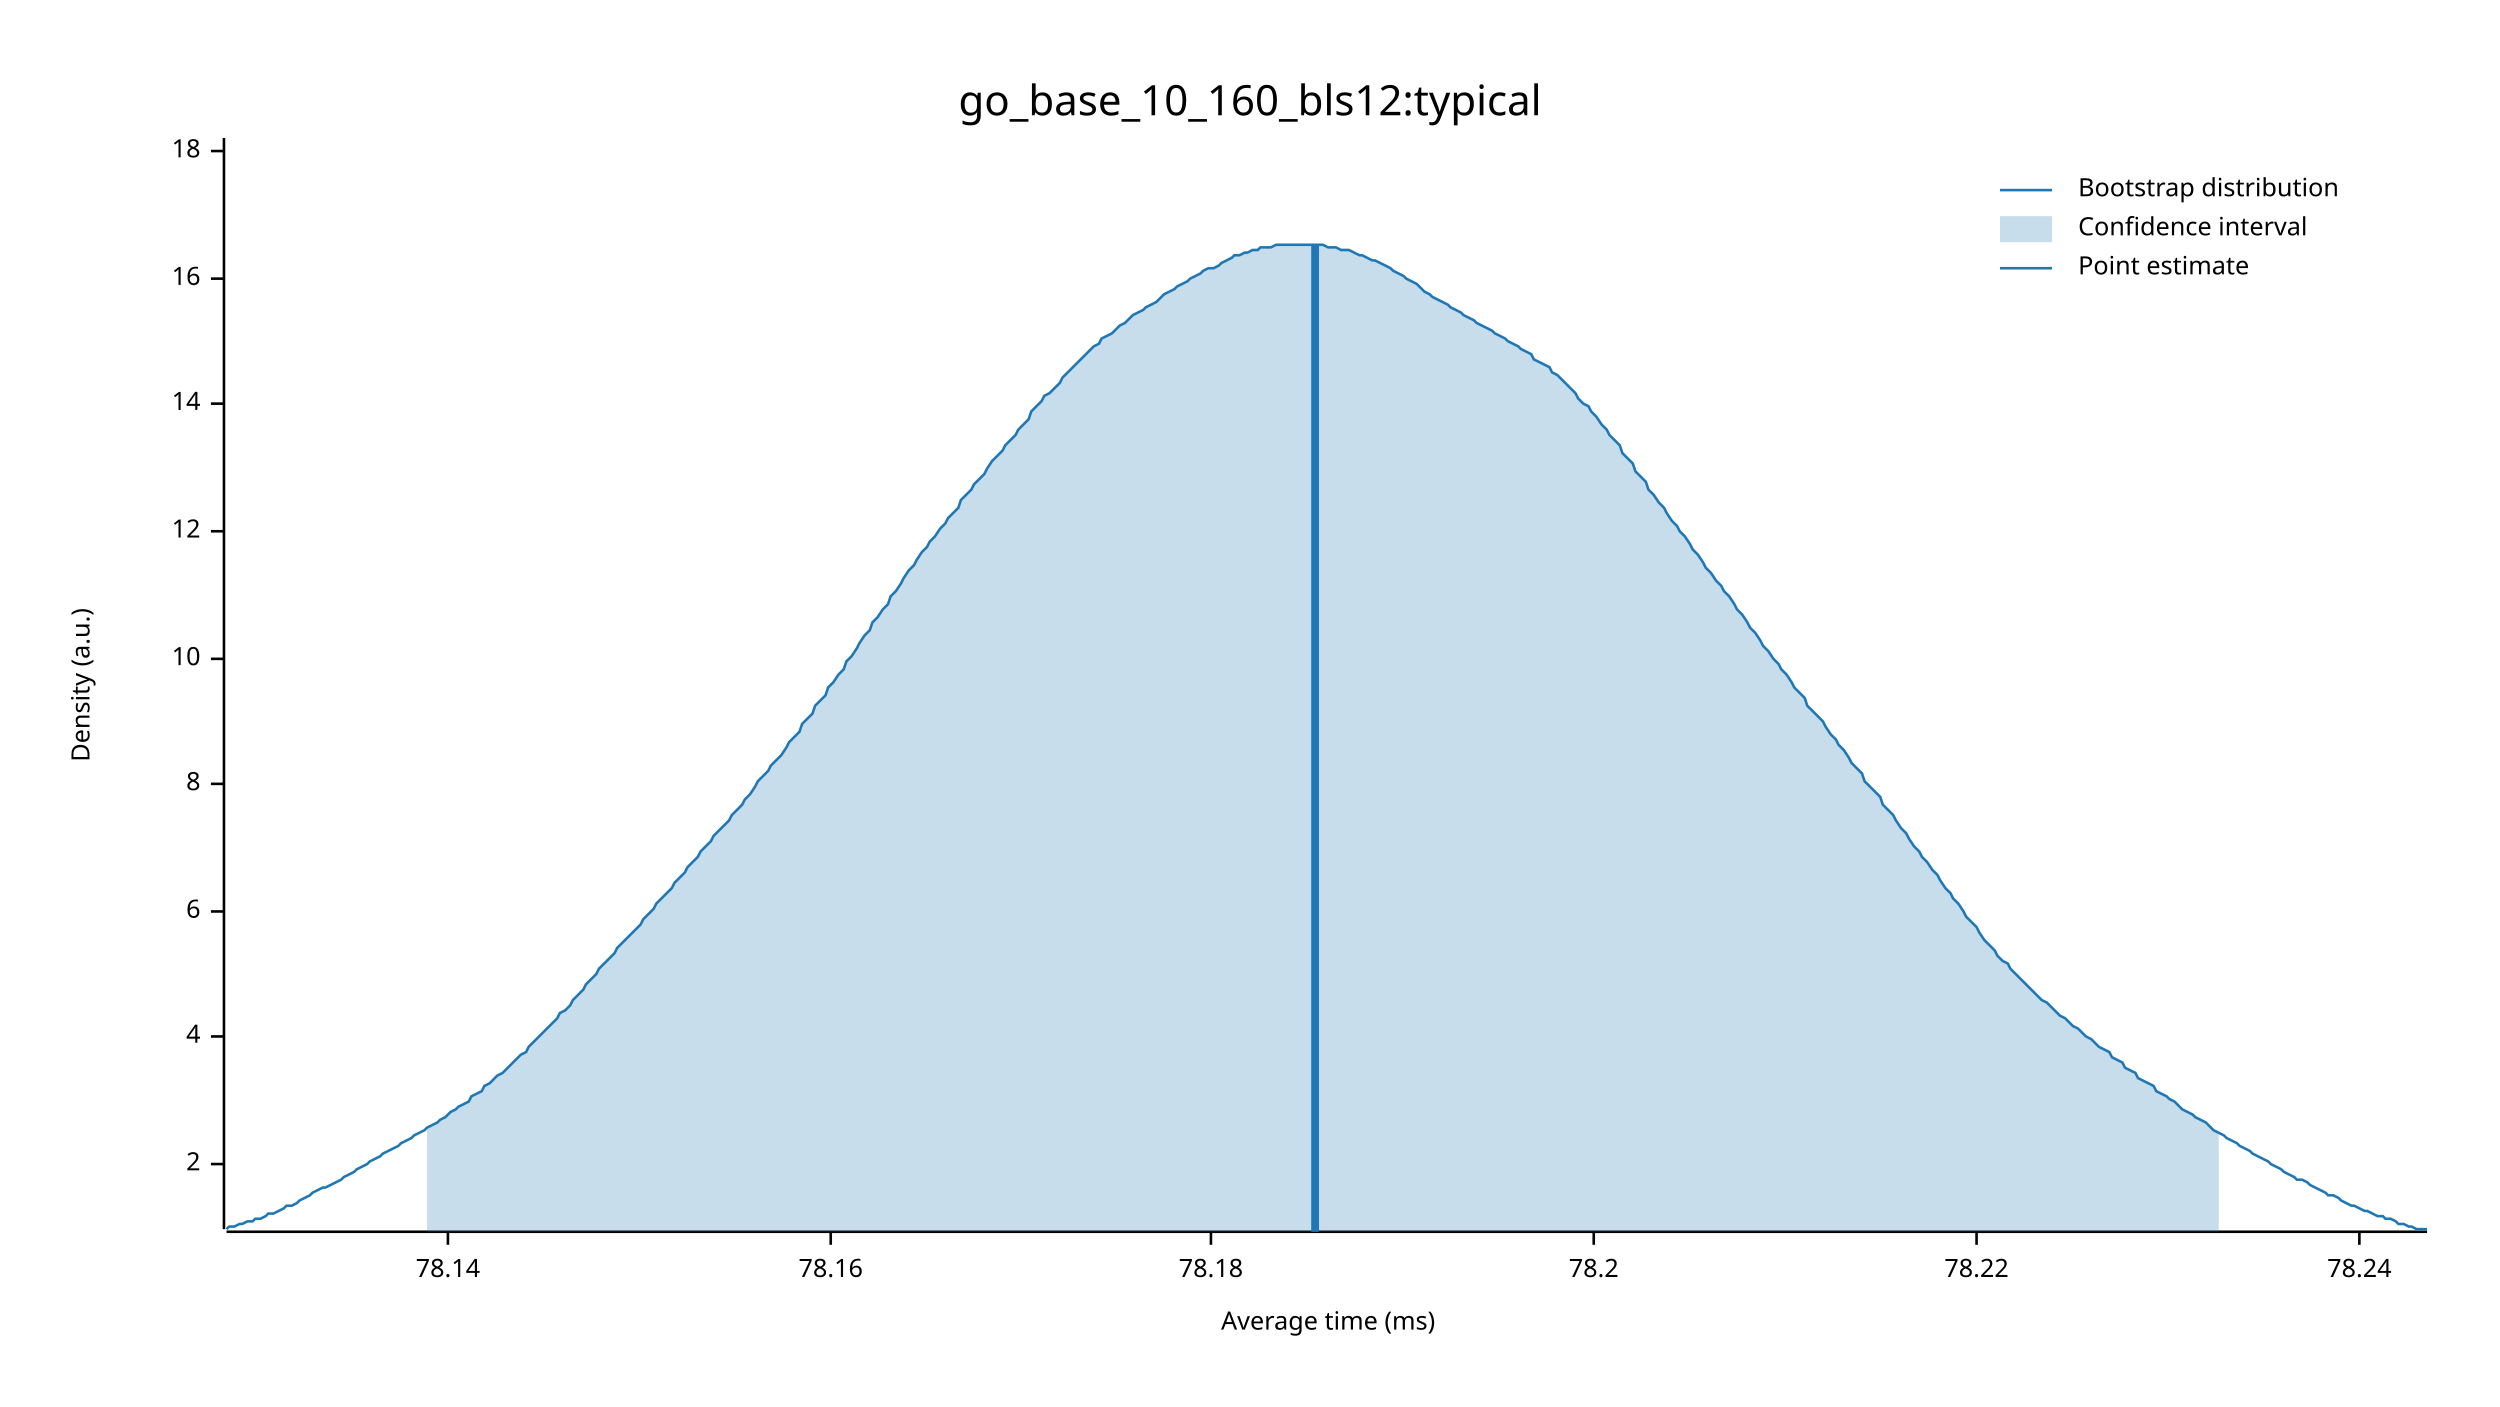
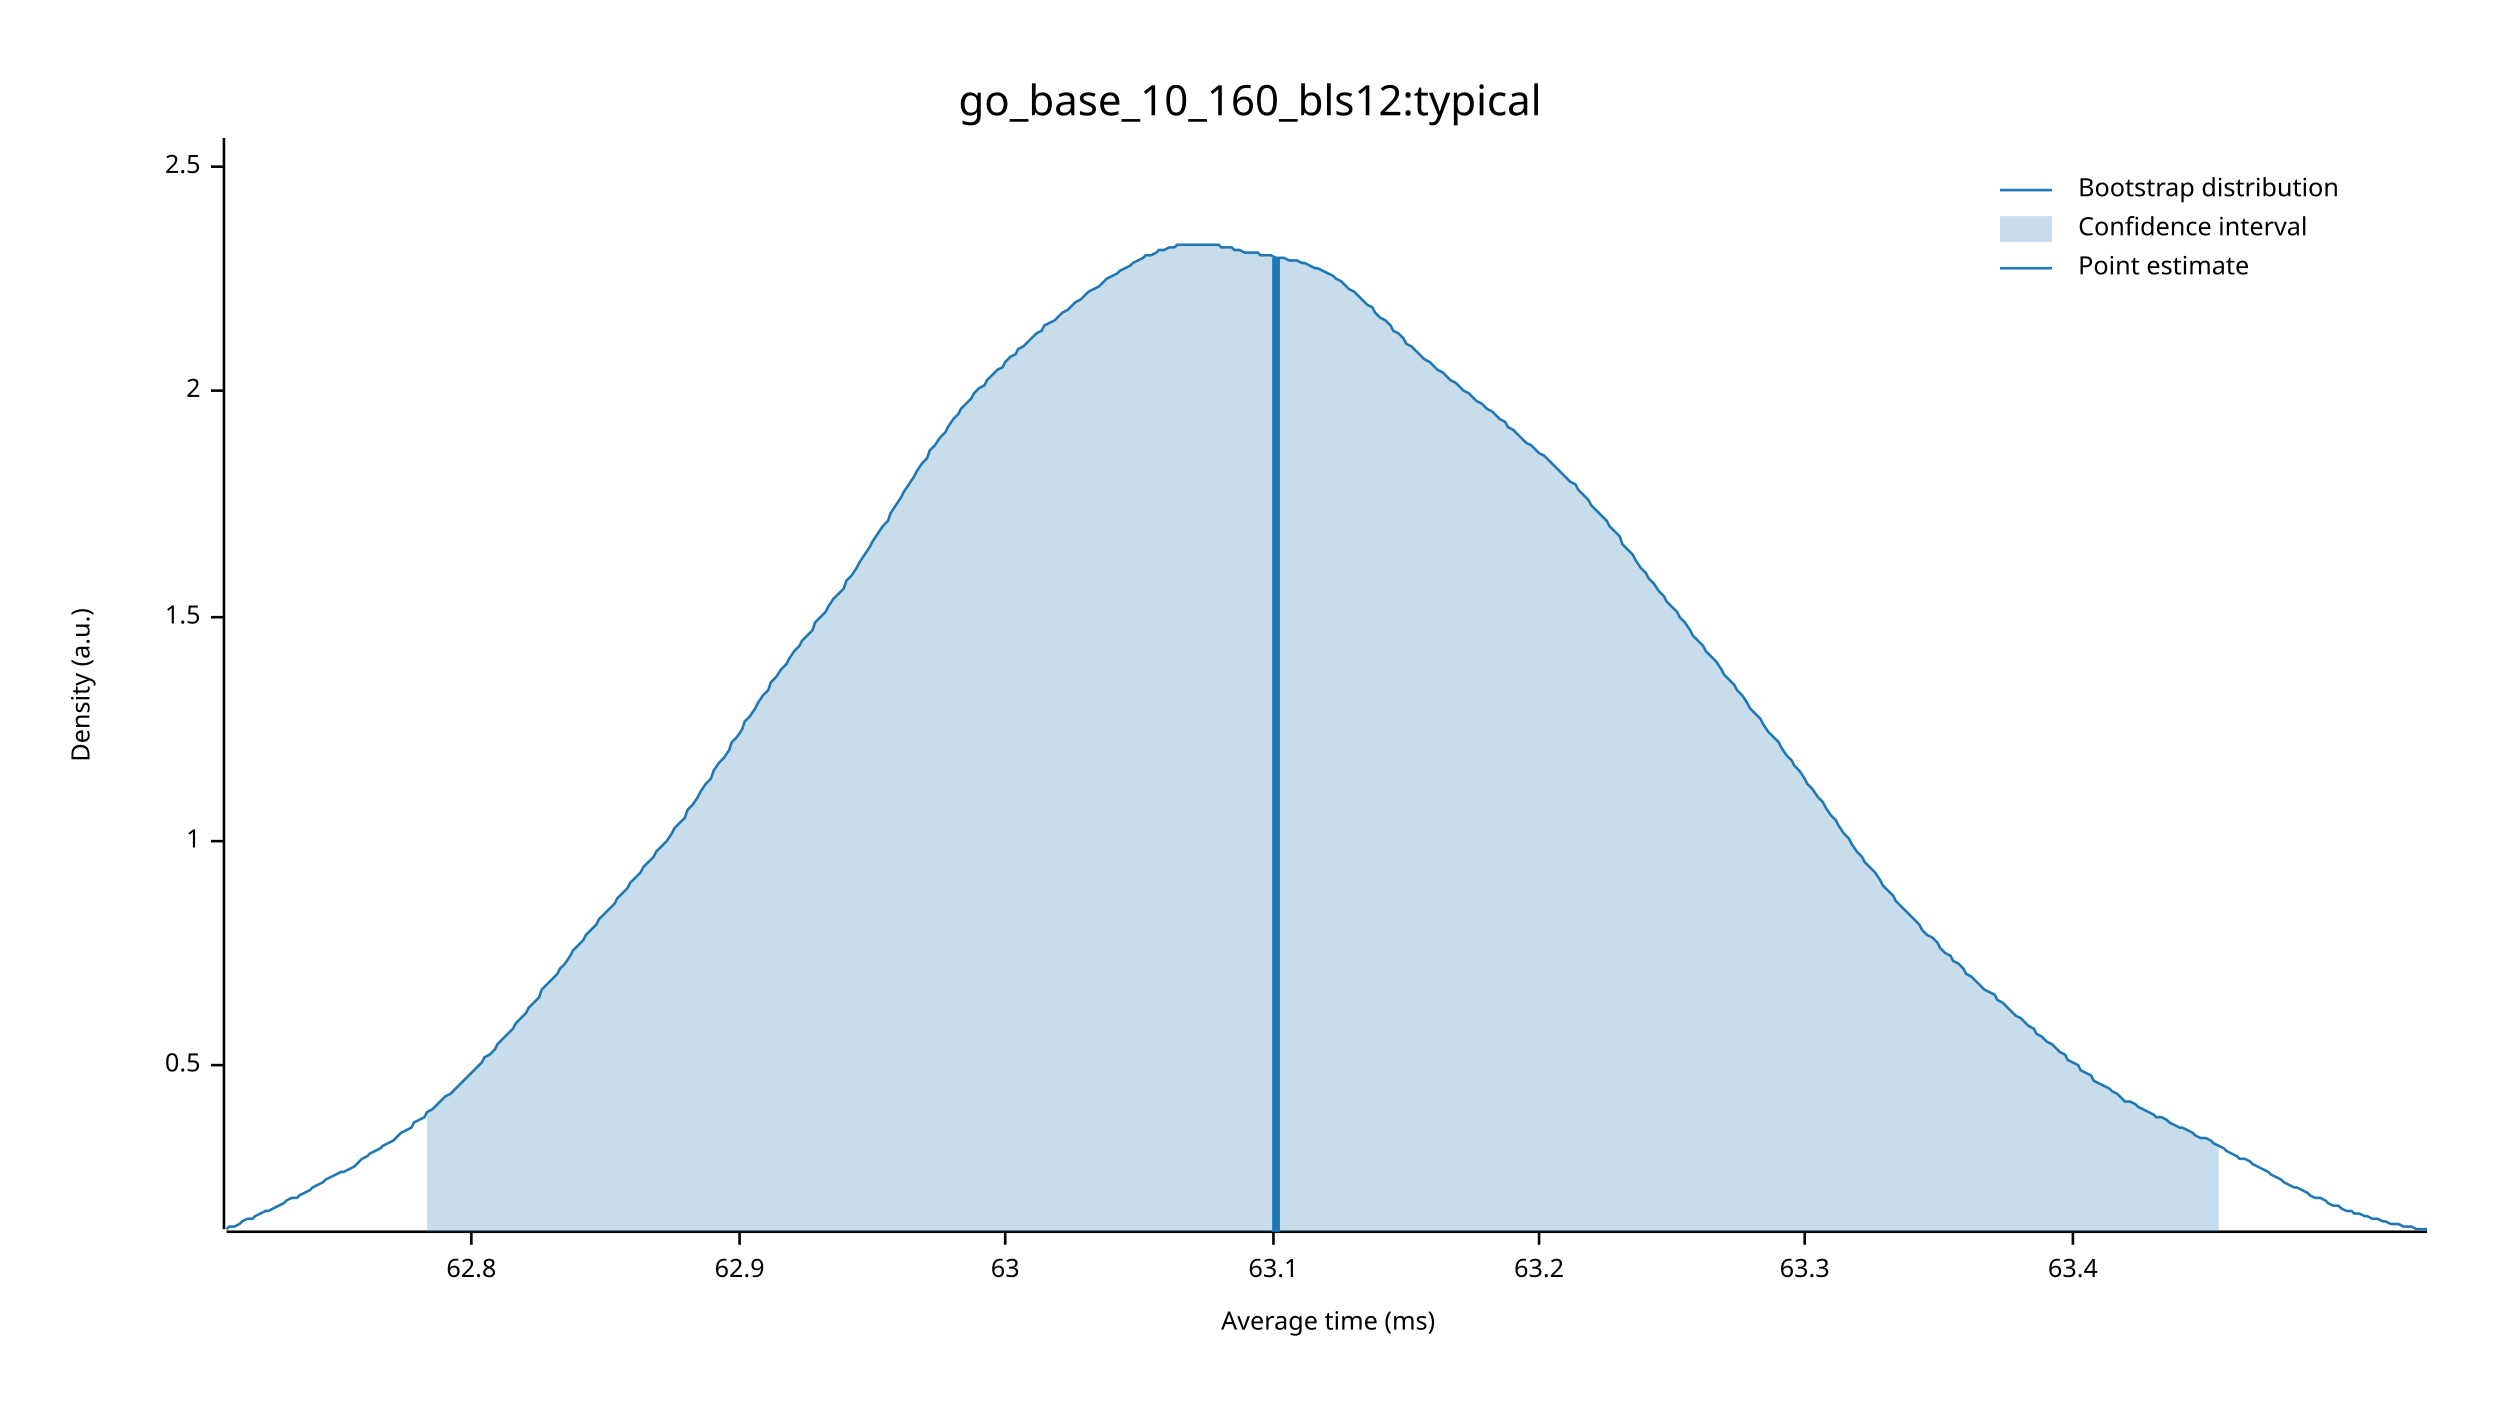
<svg xmlns="http://www.w3.org/2000/svg" width="960" height="540" viewBox="0 0 960 540">
  <text x="480" y="32" dy="0.76em" text-anchor="middle" font-family="sans-serif" font-size="16.129" opacity="1" fill="#000000">
go_base_10_160_bls12:typical
</text>
  <text x="27" y="263" dy="0.76em" text-anchor="middle" font-family="sans-serif" font-size="9.677" opacity="1" fill="#000000" transform="rotate(270, 27, 263)">
Density (a.u.)
</text>
  <text x="510" y="513" dy="-0.5ex" text-anchor="middle" font-family="sans-serif" font-size="9.677" opacity="1" fill="#000000">
Average time (ms)
</text>
  <polyline fill="none" opacity="1" stroke="#000000" stroke-width="1" points="86,53 86,472 " />
-   <text x="77" y="447" dy="0.5ex" text-anchor="end" font-family="sans-serif" font-size="9.677" opacity="1" fill="#000000">
+   <text x="77" y="409" dy="0.5ex" text-anchor="end" font-family="sans-serif" font-size="9.677" opacity="1" fill="#000000">
+ 0.5
+ </text>
+   <polyline fill="none" opacity="1" stroke="#000000" stroke-width="1" points="81,409 86,409 " />
+   <text x="77" y="323" dy="0.5ex" text-anchor="end" font-family="sans-serif" font-size="9.677" opacity="1" fill="#000000">
+ 1
+ </text>
+   <polyline fill="none" opacity="1" stroke="#000000" stroke-width="1" points="81,323 86,323 " />
+   <text x="77" y="237" dy="0.5ex" text-anchor="end" font-family="sans-serif" font-size="9.677" opacity="1" fill="#000000">
+ 1.5
+ </text>
+   <polyline fill="none" opacity="1" stroke="#000000" stroke-width="1" points="81,237 86,237 " />
+   <text x="77" y="150" dy="0.5ex" text-anchor="end" font-family="sans-serif" font-size="9.677" opacity="1" fill="#000000">
2
</text>
-   <polyline fill="none" opacity="1" stroke="#000000" stroke-width="1" points="81,447 86,447 " />
-   <text x="77" y="398" dy="0.5ex" text-anchor="end" font-family="sans-serif" font-size="9.677" opacity="1" fill="#000000">
- 4
+   <polyline fill="none" opacity="1" stroke="#000000" stroke-width="1" points="81,150 86,150 " />
+   <text x="77" y="64" dy="0.5ex" text-anchor="end" font-family="sans-serif" font-size="9.677" opacity="1" fill="#000000">
+ 2.5
</text>
-   <polyline fill="none" opacity="1" stroke="#000000" stroke-width="1" points="81,398 86,398 " />
-   <text x="77" y="350" dy="0.5ex" text-anchor="end" font-family="sans-serif" font-size="9.677" opacity="1" fill="#000000">
- 6
+   <polyline fill="none" opacity="1" stroke="#000000" stroke-width="1" points="81,64 86,64 " />
+   <polyline fill="none" opacity="1" stroke="#000000" stroke-width="1" points="87,473 932,473 " />
+   <text x="181" y="483" dy="0.76em" text-anchor="middle" font-family="sans-serif" font-size="9.677" opacity="1" fill="#000000">
+ 62.8
</text>
-   <polyline fill="none" opacity="1" stroke="#000000" stroke-width="1" points="81,350 86,350 " />
-   <text x="77" y="301" dy="0.5ex" text-anchor="end" font-family="sans-serif" font-size="9.677" opacity="1" fill="#000000">
- 8
+   <polyline fill="none" opacity="1" stroke="#000000" stroke-width="1" points="181,473 181,478 " />
+   <text x="284" y="483" dy="0.76em" text-anchor="middle" font-family="sans-serif" font-size="9.677" opacity="1" fill="#000000">
+ 62.9
</text>
-   <polyline fill="none" opacity="1" stroke="#000000" stroke-width="1" points="81,301 86,301 " />
-   <text x="77" y="253" dy="0.5ex" text-anchor="end" font-family="sans-serif" font-size="9.677" opacity="1" fill="#000000">
- 10
+   <polyline fill="none" opacity="1" stroke="#000000" stroke-width="1" points="284,473 284,478 " />
+   <text x="386" y="483" dy="0.76em" text-anchor="middle" font-family="sans-serif" font-size="9.677" opacity="1" fill="#000000">
+ 63
</text>
-   <polyline fill="none" opacity="1" stroke="#000000" stroke-width="1" points="81,253 86,253 " />
-   <text x="77" y="204" dy="0.5ex" text-anchor="end" font-family="sans-serif" font-size="9.677" opacity="1" fill="#000000">
- 12
+   <polyline fill="none" opacity="1" stroke="#000000" stroke-width="1" points="386,473 386,478 " />
+   <text x="489" y="483" dy="0.76em" text-anchor="middle" font-family="sans-serif" font-size="9.677" opacity="1" fill="#000000">
+ 63.1
</text>
-   <polyline fill="none" opacity="1" stroke="#000000" stroke-width="1" points="81,204 86,204 " />
-   <text x="77" y="155" dy="0.5ex" text-anchor="end" font-family="sans-serif" font-size="9.677" opacity="1" fill="#000000">
- 14
+   <polyline fill="none" opacity="1" stroke="#000000" stroke-width="1" points="489,473 489,478 " />
+   <text x="591" y="483" dy="0.76em" text-anchor="middle" font-family="sans-serif" font-size="9.677" opacity="1" fill="#000000">
+ 63.2
</text>
-   <polyline fill="none" opacity="1" stroke="#000000" stroke-width="1" points="81,155 86,155 " />
-   <text x="77" y="107" dy="0.5ex" text-anchor="end" font-family="sans-serif" font-size="9.677" opacity="1" fill="#000000">
- 16
+   <polyline fill="none" opacity="1" stroke="#000000" stroke-width="1" points="591,473 591,478 " />
+   <text x="693" y="483" dy="0.76em" text-anchor="middle" font-family="sans-serif" font-size="9.677" opacity="1" fill="#000000">
+ 63.3
</text>
-   <polyline fill="none" opacity="1" stroke="#000000" stroke-width="1" points="81,107 86,107 " />
-   <text x="77" y="58" dy="0.5ex" text-anchor="end" font-family="sans-serif" font-size="9.677" opacity="1" fill="#000000">
- 18
+   <polyline fill="none" opacity="1" stroke="#000000" stroke-width="1" points="693,473 693,478 " />
+   <text x="796" y="483" dy="0.76em" text-anchor="middle" font-family="sans-serif" font-size="9.677" opacity="1" fill="#000000">
+ 63.4
</text>
-   <polyline fill="none" opacity="1" stroke="#000000" stroke-width="1" points="81,58 86,58 " />
-   <polyline fill="none" opacity="1" stroke="#000000" stroke-width="1" points="87,473 932,473 " />
-   <text x="172" y="483" dy="0.76em" text-anchor="middle" font-family="sans-serif" font-size="9.677" opacity="1" fill="#000000">
- 78.14
- </text>
-   <polyline fill="none" opacity="1" stroke="#000000" stroke-width="1" points="172,473 172,478 " />
-   <text x="319" y="483" dy="0.76em" text-anchor="middle" font-family="sans-serif" font-size="9.677" opacity="1" fill="#000000">
- 78.16
- </text>
-   <polyline fill="none" opacity="1" stroke="#000000" stroke-width="1" points="319,473 319,478 " />
-   <text x="465" y="483" dy="0.76em" text-anchor="middle" font-family="sans-serif" font-size="9.677" opacity="1" fill="#000000">
- 78.18
- </text>
-   <polyline fill="none" opacity="1" stroke="#000000" stroke-width="1" points="465,473 465,478 " />
-   <text x="612" y="483" dy="0.76em" text-anchor="middle" font-family="sans-serif" font-size="9.677" opacity="1" fill="#000000">
- 78.2
- </text>
-   <polyline fill="none" opacity="1" stroke="#000000" stroke-width="1" points="612,473 612,478 " />
-   <text x="759" y="483" dy="0.76em" text-anchor="middle" font-family="sans-serif" font-size="9.677" opacity="1" fill="#000000">
- 78.22
- </text>
-   <polyline fill="none" opacity="1" stroke="#000000" stroke-width="1" points="759,473 759,478 " />
-   <text x="906" y="483" dy="0.76em" text-anchor="middle" font-family="sans-serif" font-size="9.677" opacity="1" fill="#000000">
- 78.24
- </text>
-   <polyline fill="none" opacity="1" stroke="#000000" stroke-width="1" points="906,473 906,478 " />
-   <polyline fill="none" opacity="1" stroke="#1F78B4" stroke-width="1" points="87,472 88,471 90,471 92,470 93,470 95,469 97,469 98,468 100,468 102,467 103,466 105,466 107,465 109,464 110,463 112,463 114,462 115,461 117,460 119,459 120,458 122,457 124,456 125,456 127,455 129,454 131,453 132,452 134,451 136,450 137,449 139,448 141,447 142,446 144,445 146,444 147,443 149,442 151,441 153,440 154,439 156,438 158,437 159,436 161,435 163,434 164,433 166,432 168,431 169,430 171,429 173,427 175,426 176,425 178,424 180,423 181,421 183,420 185,419 186,417 188,416 190,414 191,413 193,412 195,410 197,408 198,407 200,405 202,404 203,402 205,400 207,398 208,397 210,395 212,393 214,391 215,389 217,388 219,386 220,384 222,382 224,380 225,378 227,376 229,374 230,372 232,370 234,368 236,366 237,364 239,362 241,360 242,359 244,357 246,355 247,353 249,351 251,349 252,347 254,345 256,343 258,341 259,339 261,337 263,335 264,333 266,331 268,329 269,327 271,325 273,323 274,321 276,319 278,317 280,315 281,313 283,311 285,309 286,307 288,305 290,302 291,300 293,298 295,296 296,294 298,292 300,290 302,287 303,285 305,283 307,281 308,278 310,276 312,274 313,271 315,269 317,267 318,264 320,262 322,259 324,257 325,254 327,252 329,249 330,247 332,244 334,242 335,239 337,237 339,234 341,232 342,229 344,227 346,224 347,222 349,219 351,217 352,215 354,212 356,210 357,208 359,206 361,203 363,201 364,199 366,197 368,195 369,192 371,190 373,188 374,186 376,184 378,182 379,180 381,177 383,175 385,173 386,171 388,169 390,167 391,165 393,163 395,161 396,158 398,156 400,154 401,152 403,151 405,149 407,147 408,145 410,143 412,141 413,140 415,138 417,136 418,135 420,133 422,132 423,130 425,129 427,128 429,126 430,125 432,124 434,122 435,121 437,120 439,119 440,118 442,117 444,116 445,115 447,113 449,112 451,111 452,110 454,109 456,108 457,107 459,106 461,105 462,104 464,103 466,103 468,102 469,101 471,100 473,99 474,98 476,98 478,97 479,97 481,96 483,96 484,95 486,95 488,95 490,94 491,94 493,94 495,94 496,94 498,94 500,94 501,94 503,94 505,94 506,94 508,94 510,95 512,95 513,95 515,96 517,96 518,96 520,97 522,98 523,98 525,99 527,100 528,100 530,101 532,102 534,103 535,104 537,105 539,106 540,107 542,108 544,109 545,110 547,112 549,113 550,114 552,115 554,116 556,117 557,118 559,119 561,120 562,121 564,122 566,123 567,124 569,125 571,126 573,127 574,128 576,129 578,130 579,131 581,132 583,133 584,134 586,135 588,136 589,138 591,139 593,140 595,141 596,143 598,144 600,146 601,147 603,149 605,151 606,153 608,155 610,156 611,158 613,160 615,163 617,165 618,167 620,169 622,171 623,174 625,176 627,178 628,181 630,183 632,185 633,188 635,190 637,193 639,195 640,197 642,200 644,202 645,204 647,206 649,209 650,211 652,213 654,216 655,218 657,220 659,223 661,225 662,227 664,229 666,232 667,234 669,236 671,239 672,241 674,243 676,246 677,248 679,250 681,253 683,255 684,257 686,259 688,262 689,264 691,266 693,268 694,271 696,273 698,275 700,277 701,279 703,282 705,284 706,286 708,288 710,291 711,293 713,295 715,297 716,300 718,302 720,304 722,306 723,309 725,311 727,313 728,315 730,318 732,320 733,322 735,325 737,327 738,329 740,331 742,334 744,336 745,338 747,341 749,343 750,345 752,347 754,350 755,352 757,354 759,356 760,358 762,361 764,363 766,365 767,367 769,369 771,370 772,372 774,374 776,376 777,377 779,379 781,381 782,382 784,384 786,385 788,387 789,388 791,390 793,391 794,392 796,394 798,395 799,396 801,398 803,399 804,400 806,402 808,403 810,404 811,406 813,407 815,408 816,410 818,411 820,412 821,414 823,415 825,416 827,417 828,419 830,420 832,421 833,422 835,423 837,425 838,426 840,427 842,428 843,429 845,430 847,431 849,433 850,434 852,435 854,436 855,437 857,438 859,439 860,440 862,441 864,442 865,443 867,444 869,445 871,446 872,447 874,448 876,449 877,450 879,451 881,452 882,453 884,453 886,454 887,455 889,456 891,457 893,458 894,459 896,459 898,460 899,461 901,462 903,463 904,463 906,464 908,465 909,465 911,466 913,467 915,467 916,468 918,468 920,469 921,470 923,470 925,471 926,471 928,472 930,472 932,472 " />
-   <polygon opacity="0.25" fill="#1F78B4" points="164,433 166,432 168,431 169,430 171,429 173,427 175,426 176,425 178,424 180,423 181,421 183,420 185,419 186,417 188,416 190,414 191,413 193,412 195,410 197,408 198,407 200,405 202,404 203,402 205,400 207,398 208,397 210,395 212,393 214,391 215,389 217,388 219,386 220,384 222,382 224,380 225,378 227,376 229,374 230,372 232,370 234,368 236,366 237,364 239,362 241,360 242,359 244,357 246,355 247,353 249,351 251,349 252,347 254,345 256,343 258,341 259,339 261,337 263,335 264,333 266,331 268,329 269,327 271,325 273,323 274,321 276,319 278,317 280,315 281,313 283,311 285,309 286,307 288,305 290,302 291,300 293,298 295,296 296,294 298,292 300,290 302,287 303,285 305,283 307,281 308,278 310,276 312,274 313,271 315,269 317,267 318,264 320,262 322,259 324,257 325,254 327,252 329,249 330,247 332,244 334,242 335,239 337,237 339,234 341,232 342,229 344,227 346,224 347,222 349,219 351,217 352,215 354,212 356,210 357,208 359,206 361,203 363,201 364,199 366,197 368,195 369,192 371,190 373,188 374,186 376,184 378,182 379,180 381,177 383,175 385,173 386,171 388,169 390,167 391,165 393,163 395,161 396,158 398,156 400,154 401,152 403,151 405,149 407,147 408,145 410,143 412,141 413,140 415,138 417,136 418,135 420,133 422,132 423,130 425,129 427,128 429,126 430,125 432,124 434,122 435,121 437,120 439,119 440,118 442,117 444,116 445,115 447,113 449,112 451,111 452,110 454,109 456,108 457,107 459,106 461,105 462,104 464,103 466,103 468,102 469,101 471,100 473,99 474,98 476,98 478,97 479,97 481,96 483,96 484,95 486,95 488,95 490,94 491,94 493,94 495,94 496,94 498,94 500,94 501,94 503,94 505,94 506,94 508,94 510,95 512,95 513,95 515,96 517,96 518,96 520,97 522,98 523,98 525,99 527,100 528,100 530,101 532,102 534,103 535,104 537,105 539,106 540,107 542,108 544,109 545,110 547,112 549,113 550,114 552,115 554,116 556,117 557,118 559,119 561,120 562,121 564,122 566,123 567,124 569,125 571,126 573,127 574,128 576,129 578,130 579,131 581,132 583,133 584,134 586,135 588,136 589,138 591,139 593,140 595,141 596,143 598,144 600,146 601,147 603,149 605,151 606,153 608,155 610,156 611,158 613,160 615,163 617,165 618,167 620,169 622,171 623,174 625,176 627,178 628,181 630,183 632,185 633,188 635,190 637,193 639,195 640,197 642,200 644,202 645,204 647,206 649,209 650,211 652,213 654,216 655,218 657,220 659,223 661,225 662,227 664,229 666,232 667,234 669,236 671,239 672,241 674,243 676,246 677,248 679,250 681,253 683,255 684,257 686,259 688,262 689,264 691,266 693,268 694,271 696,273 698,275 700,277 701,279 703,282 705,284 706,286 708,288 710,291 711,293 713,295 715,297 716,300 718,302 720,304 722,306 723,309 725,311 727,313 728,315 730,318 732,320 733,322 735,325 737,327 738,329 740,331 742,334 744,336 745,338 747,341 749,343 750,345 752,347 754,350 755,352 757,354 759,356 760,358 762,361 764,363 766,365 767,367 769,369 771,370 772,372 774,374 776,376 777,377 779,379 781,381 782,382 784,384 786,385 788,387 789,388 791,390 793,391 794,392 796,394 798,395 799,396 801,398 803,399 804,400 806,402 808,403 810,404 811,406 813,407 815,408 816,410 818,411 820,412 821,414 823,415 825,416 827,417 828,419 830,420 832,421 833,422 835,423 837,425 838,426 840,427 842,428 843,429 845,430 847,431 849,433 850,434 852,435 852,473 164,473 " />
-   <polyline fill="none" opacity="1" stroke="#1F78B4" stroke-width="3" points="505,473 505,94 " />
+   <polyline fill="none" opacity="1" stroke="#000000" stroke-width="1" points="796,473 796,478 " />
+   <polyline fill="none" opacity="1" stroke="#1F78B4" stroke-width="1" points="87,472 88,471 90,471 92,470 93,469 95,468 97,468 98,467 100,466 102,465 103,465 105,464 107,463 109,462 110,461 112,460 114,460 115,459 117,458 119,457 120,456 122,455 124,454 125,453 127,452 129,451 131,450 132,450 134,449 136,448 137,447 139,445 141,444 142,443 144,442 146,441 147,440 149,439 151,438 153,436 154,435 156,434 158,433 159,431 161,430 163,429 164,427 166,426 168,424 169,423 171,421 173,420 175,418 176,417 178,415 180,413 181,412 183,410 185,408 186,406 188,405 190,403 191,401 193,399 195,397 197,395 198,393 200,391 202,389 203,387 205,385 207,383 208,380 210,378 212,376 214,374 215,372 217,370 219,367 220,365 222,363 224,361 225,359 227,357 229,355 230,353 232,351 234,349 236,347 237,345 239,343 241,341 242,339 244,337 246,335 247,333 249,331 251,329 252,327 254,325 256,323 258,320 259,318 261,316 263,314 264,311 266,309 268,306 269,304 271,301 273,299 274,296 276,293 278,291 280,288 281,285 283,283 285,280 286,277 288,275 290,272 291,270 293,267 295,265 296,262 298,260 300,257 302,255 303,253 305,250 307,248 308,246 310,244 312,242 313,239 315,237 317,235 318,233 320,230 322,228 324,226 325,223 327,221 329,218 330,216 332,213 334,210 335,208 337,205 339,202 341,200 342,197 344,194 346,191 347,189 349,186 351,183 352,181 354,178 356,176 357,173 359,171 361,168 363,166 364,164 366,161 368,159 369,157 371,155 373,153 374,151 376,149 378,148 379,146 381,144 383,142 385,141 386,139 388,137 390,136 391,134 393,133 395,131 396,130 398,128 400,127 401,125 403,124 405,123 407,121 408,120 410,119 412,117 413,116 415,115 417,113 418,112 420,111 422,110 423,109 425,107 427,106 429,105 430,104 432,103 434,102 435,101 437,100 439,99 440,98 442,98 444,97 445,96 447,96 449,95 451,95 452,94 454,94 456,94 457,94 459,94 461,94 462,94 464,94 466,94 468,94 469,95 471,95 473,95 474,96 476,96 478,97 479,97 481,97 483,97 484,98 486,98 488,98 490,99 491,99 493,99 495,100 496,100 498,100 500,101 501,101 503,102 505,103 506,103 508,104 510,105 512,106 513,107 515,108 517,110 518,111 520,112 522,114 523,115 525,117 527,118 528,120 530,122 532,123 534,125 535,127 537,128 539,130 540,132 542,133 544,135 545,136 547,138 549,139 550,140 552,142 554,143 556,145 557,146 559,147 561,149 562,150 564,151 566,153 567,154 569,155 571,157 573,158 574,159 576,161 578,162 579,164 581,165 583,167 584,168 586,170 588,171 589,172 591,174 593,175 595,177 596,178 598,180 600,182 601,183 603,185 605,186 606,188 608,190 610,192 611,194 613,196 615,198 617,200 618,202 620,204 622,206 623,209 625,211 627,213 628,215 630,218 632,220 633,222 635,224 637,227 639,229 640,231 642,233 644,235 645,237 647,239 649,242 650,244 652,246 654,248 655,250 657,252 659,254 661,257 662,259 664,261 666,263 667,265 669,267 671,270 672,272 674,274 676,276 677,278 679,281 681,283 683,285 684,287 686,290 688,292 689,294 691,296 693,299 694,301 696,303 698,306 700,308 701,310 703,313 705,315 706,317 708,320 710,322 711,324 713,327 715,329 716,331 718,333 720,335 722,338 723,340 725,342 727,344 728,346 730,348 732,350 733,351 735,353 737,355 738,357 740,359 742,360 744,362 745,364 747,366 749,367 750,369 752,370 754,372 755,374 757,375 759,377 760,378 762,380 764,381 766,382 767,384 769,385 771,387 772,388 774,390 776,391 777,392 779,394 781,395 782,397 784,398 786,400 788,401 789,402 791,404 793,405 794,407 796,408 798,409 799,411 801,412 803,413 804,415 806,416 808,417 810,418 811,419 813,420 815,422 816,423 818,423 820,424 821,425 823,426 825,427 827,428 828,429 830,429 832,430 833,431 835,432 837,433 838,433 840,434 842,435 843,436 845,437 847,437 849,438 850,439 852,440 854,441 855,442 857,443 859,444 860,445 862,445 864,446 865,447 867,448 869,449 871,450 872,451 874,452 876,453 877,454 879,455 881,456 882,456 884,457 886,458 887,459 889,460 891,460 893,461 894,462 896,463 898,463 899,464 901,465 903,465 904,466 906,466 908,467 909,467 911,468 913,468 915,469 916,469 918,470 920,470 921,470 923,471 925,471 926,471 928,472 930,472 932,472 " />
+   <polygon opacity="0.25" fill="#1F78B4" points="164,427 166,426 168,424 169,423 171,421 173,420 175,418 176,417 178,415 180,413 181,412 183,410 185,408 186,406 188,405 190,403 191,401 193,399 195,397 197,395 198,393 200,391 202,389 203,387 205,385 207,383 208,380 210,378 212,376 214,374 215,372 217,370 219,367 220,365 222,363 224,361 225,359 227,357 229,355 230,353 232,351 234,349 236,347 237,345 239,343 241,341 242,339 244,337 246,335 247,333 249,331 251,329 252,327 254,325 256,323 258,320 259,318 261,316 263,314 264,311 266,309 268,306 269,304 271,301 273,299 274,296 276,293 278,291 280,288 281,285 283,283 285,280 286,277 288,275 290,272 291,270 293,267 295,265 296,262 298,260 300,257 302,255 303,253 305,250 307,248 308,246 310,244 312,242 313,239 315,237 317,235 318,233 320,230 322,228 324,226 325,223 327,221 329,218 330,216 332,213 334,210 335,208 337,205 339,202 341,200 342,197 344,194 346,191 347,189 349,186 351,183 352,181 354,178 356,176 357,173 359,171 361,168 363,166 364,164 366,161 368,159 369,157 371,155 373,153 374,151 376,149 378,148 379,146 381,144 383,142 385,141 386,139 388,137 390,136 391,134 393,133 395,131 396,130 398,128 400,127 401,125 403,124 405,123 407,121 408,120 410,119 412,117 413,116 415,115 417,113 418,112 420,111 422,110 423,109 425,107 427,106 429,105 430,104 432,103 434,102 435,101 437,100 439,99 440,98 442,98 444,97 445,96 447,96 449,95 451,95 452,94 454,94 456,94 457,94 459,94 461,94 462,94 464,94 466,94 468,94 469,95 471,95 473,95 474,96 476,96 478,97 479,97 481,97 483,97 484,98 486,98 488,98 490,99 491,99 493,99 495,100 496,100 498,100 500,101 501,101 503,102 505,103 506,103 508,104 510,105 512,106 513,107 515,108 517,110 518,111 520,112 522,114 523,115 525,117 527,118 528,120 530,122 532,123 534,125 535,127 537,128 539,130 540,132 542,133 544,135 545,136 547,138 549,139 550,140 552,142 554,143 556,145 557,146 559,147 561,149 562,150 564,151 566,153 567,154 569,155 571,157 573,158 574,159 576,161 578,162 579,164 581,165 583,167 584,168 586,170 588,171 589,172 591,174 593,175 595,177 596,178 598,180 600,182 601,183 603,185 605,186 606,188 608,190 610,192 611,194 613,196 615,198 617,200 618,202 620,204 622,206 623,209 625,211 627,213 628,215 630,218 632,220 633,222 635,224 637,227 639,229 640,231 642,233 644,235 645,237 647,239 649,242 650,244 652,246 654,248 655,250 657,252 659,254 661,257 662,259 664,261 666,263 667,265 669,267 671,270 672,272 674,274 676,276 677,278 679,281 681,283 683,285 684,287 686,290 688,292 689,294 691,296 693,299 694,301 696,303 698,306 700,308 701,310 703,313 705,315 706,317 708,320 710,322 711,324 713,327 715,329 716,331 718,333 720,335 722,338 723,340 725,342 727,344 728,346 730,348 732,350 733,351 735,353 737,355 738,357 740,359 742,360 744,362 745,364 747,366 749,367 750,369 752,370 754,372 755,374 757,375 759,377 760,378 762,380 764,381 766,382 767,384 769,385 771,387 772,388 774,390 776,391 777,392 779,394 781,395 782,397 784,398 786,400 788,401 789,402 791,404 793,405 794,407 796,408 798,409 799,411 801,412 803,413 804,415 806,416 808,417 810,418 811,419 813,420 815,422 816,423 818,423 820,424 821,425 823,426 825,427 827,428 828,429 830,429 832,430 833,431 835,432 837,433 838,433 840,434 842,435 843,436 845,437 847,437 849,438 850,439 852,440 852,473 164,473 " />
+   <polyline fill="none" opacity="1" stroke="#1F78B4" stroke-width="3" points="490,473 490,99 " />
  <text x="798" y="68" dy="0.76em" text-anchor="start" font-family="sans-serif" font-size="9.677" opacity="1" fill="#000000">
Bootstrap distribution
</text>
  <text x="798" y="83" dy="0.76em" text-anchor="start" font-family="sans-serif" font-size="9.677" opacity="1" fill="#000000">
Confidence interval
</text>
  <text x="798" y="98" dy="0.76em" text-anchor="start" font-family="sans-serif" font-size="9.677" opacity="1" fill="#000000">
Point estimate
</text>
  <polyline fill="none" opacity="1" stroke="#1F78B4" stroke-width="1" points="768,73 788,73 " />
  <rect x="768" y="83" width="20" height="10" opacity="0.25" fill="#1F78B4" stroke="none" />
  <polyline fill="none" opacity="1" stroke="#1F78B4" stroke-width="1" points="768,103 788,103 " />
</svg>
